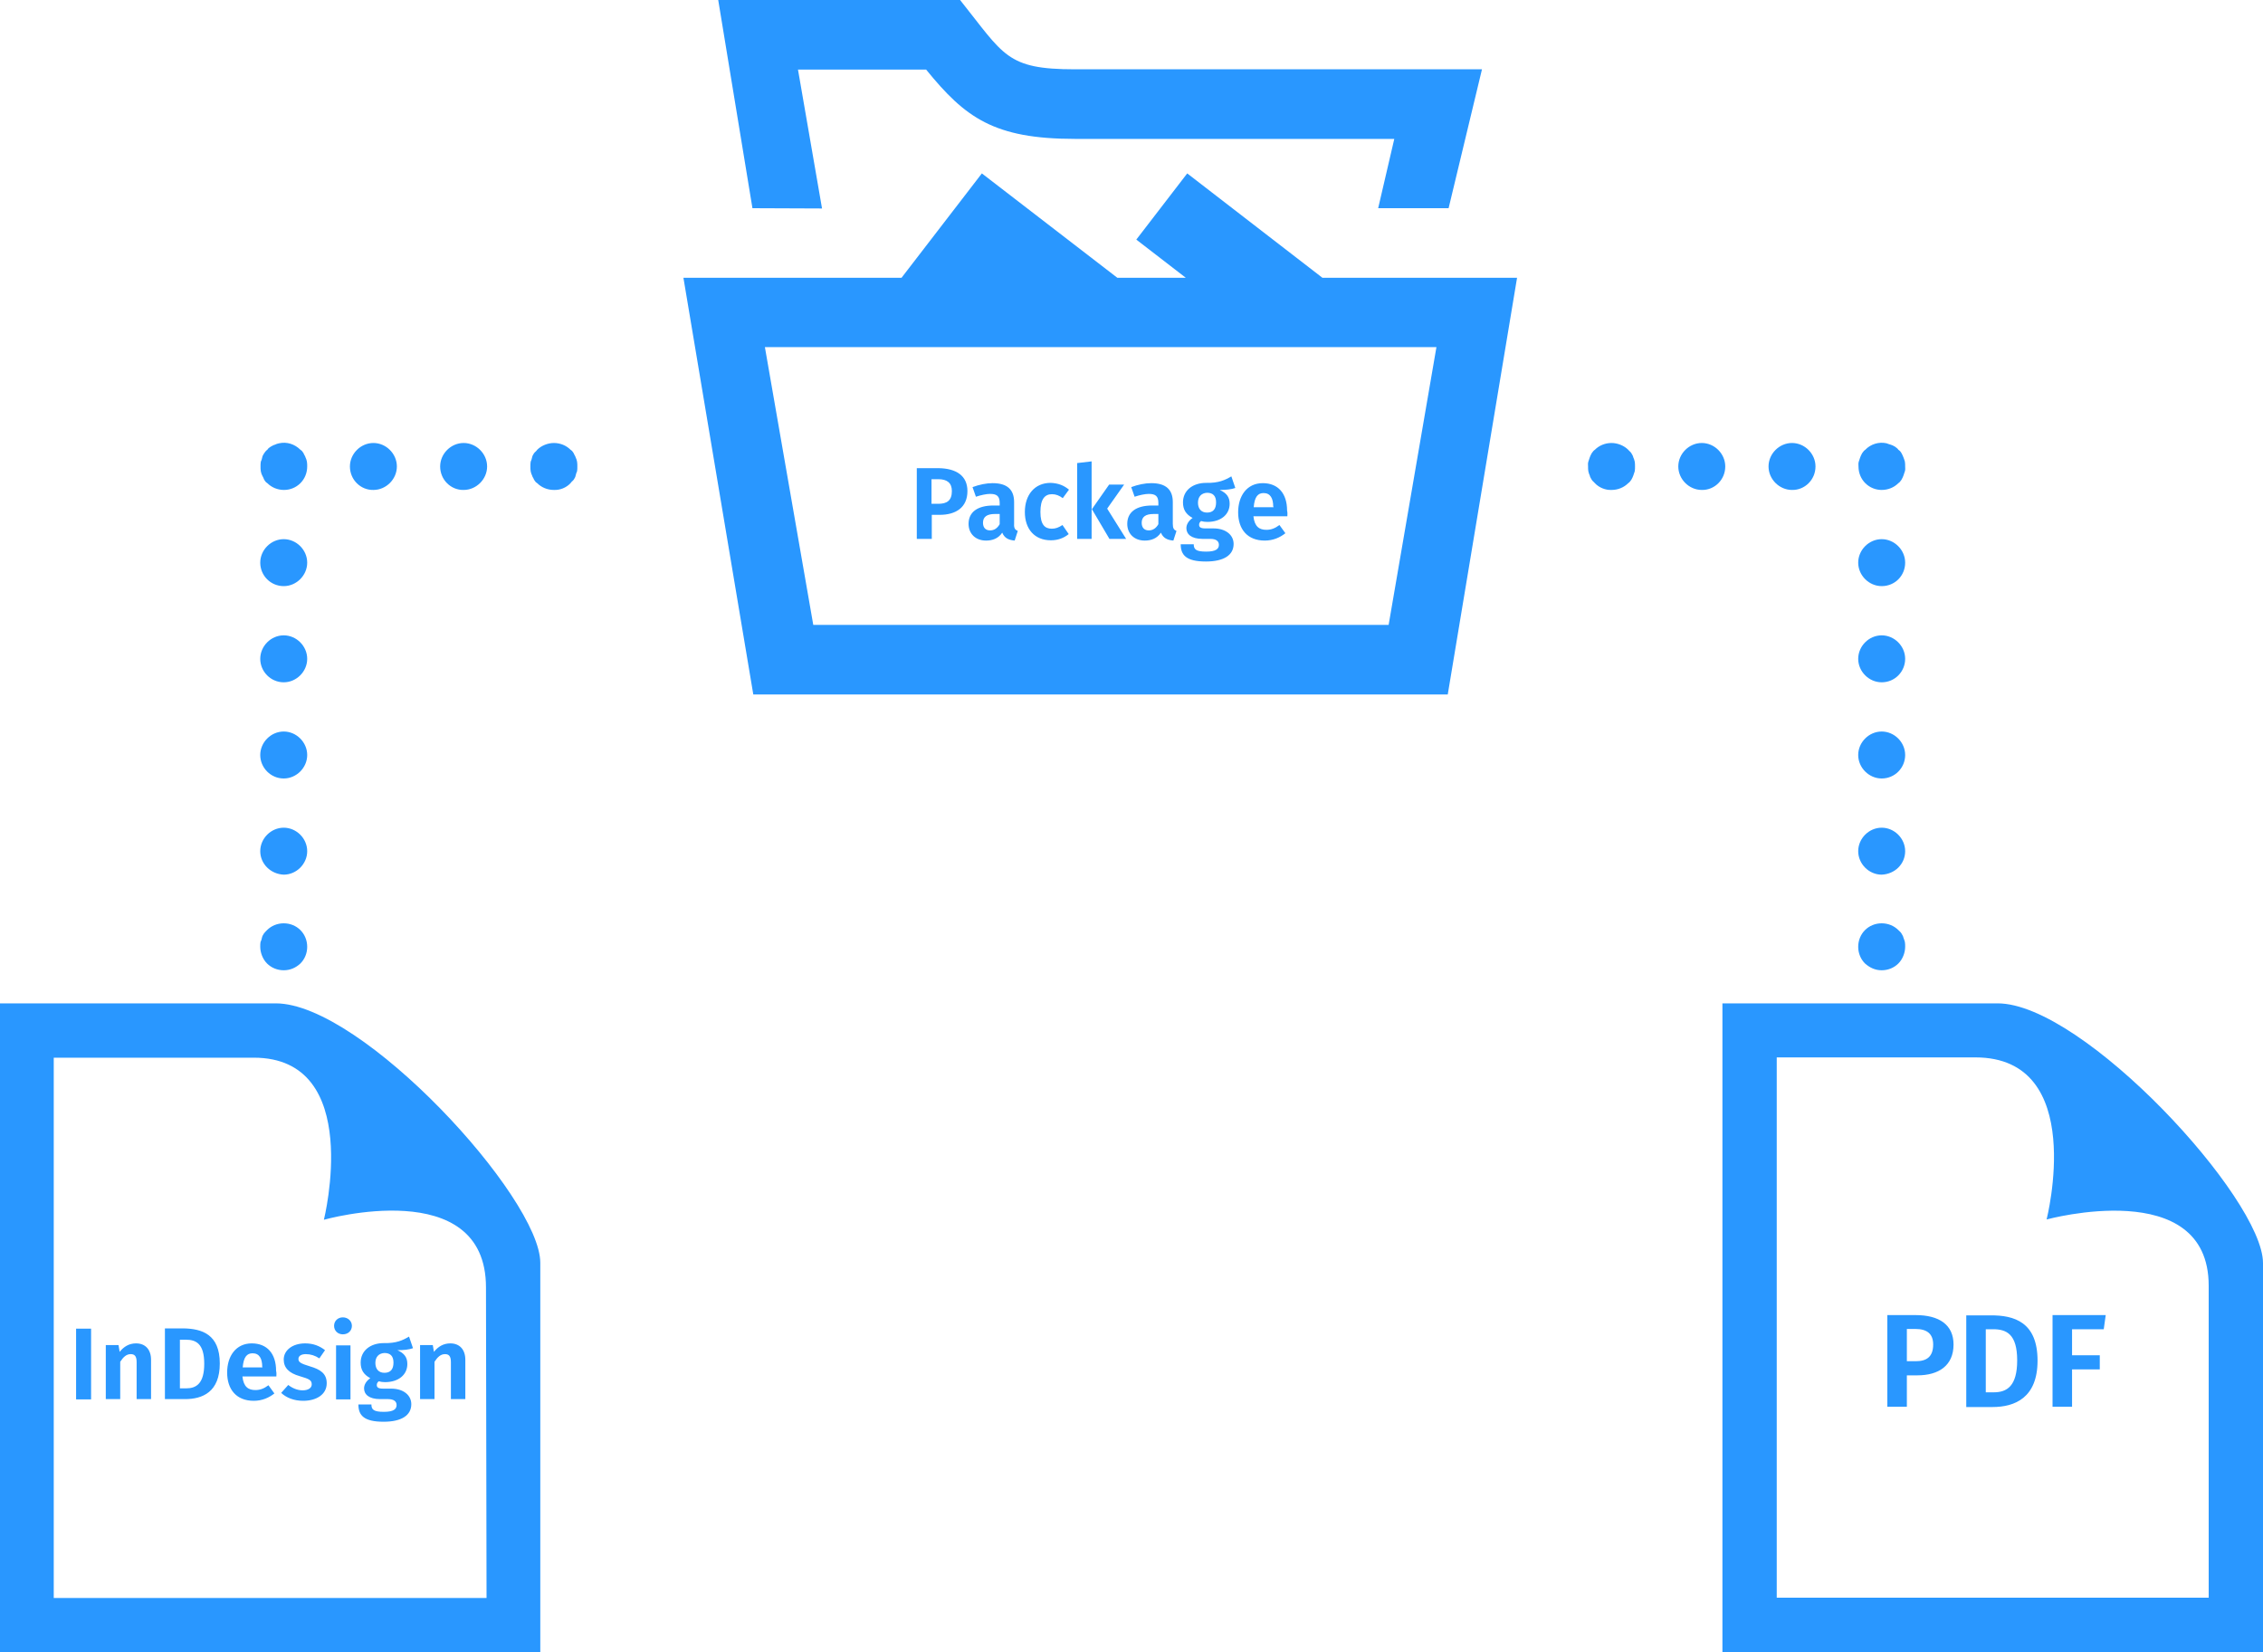
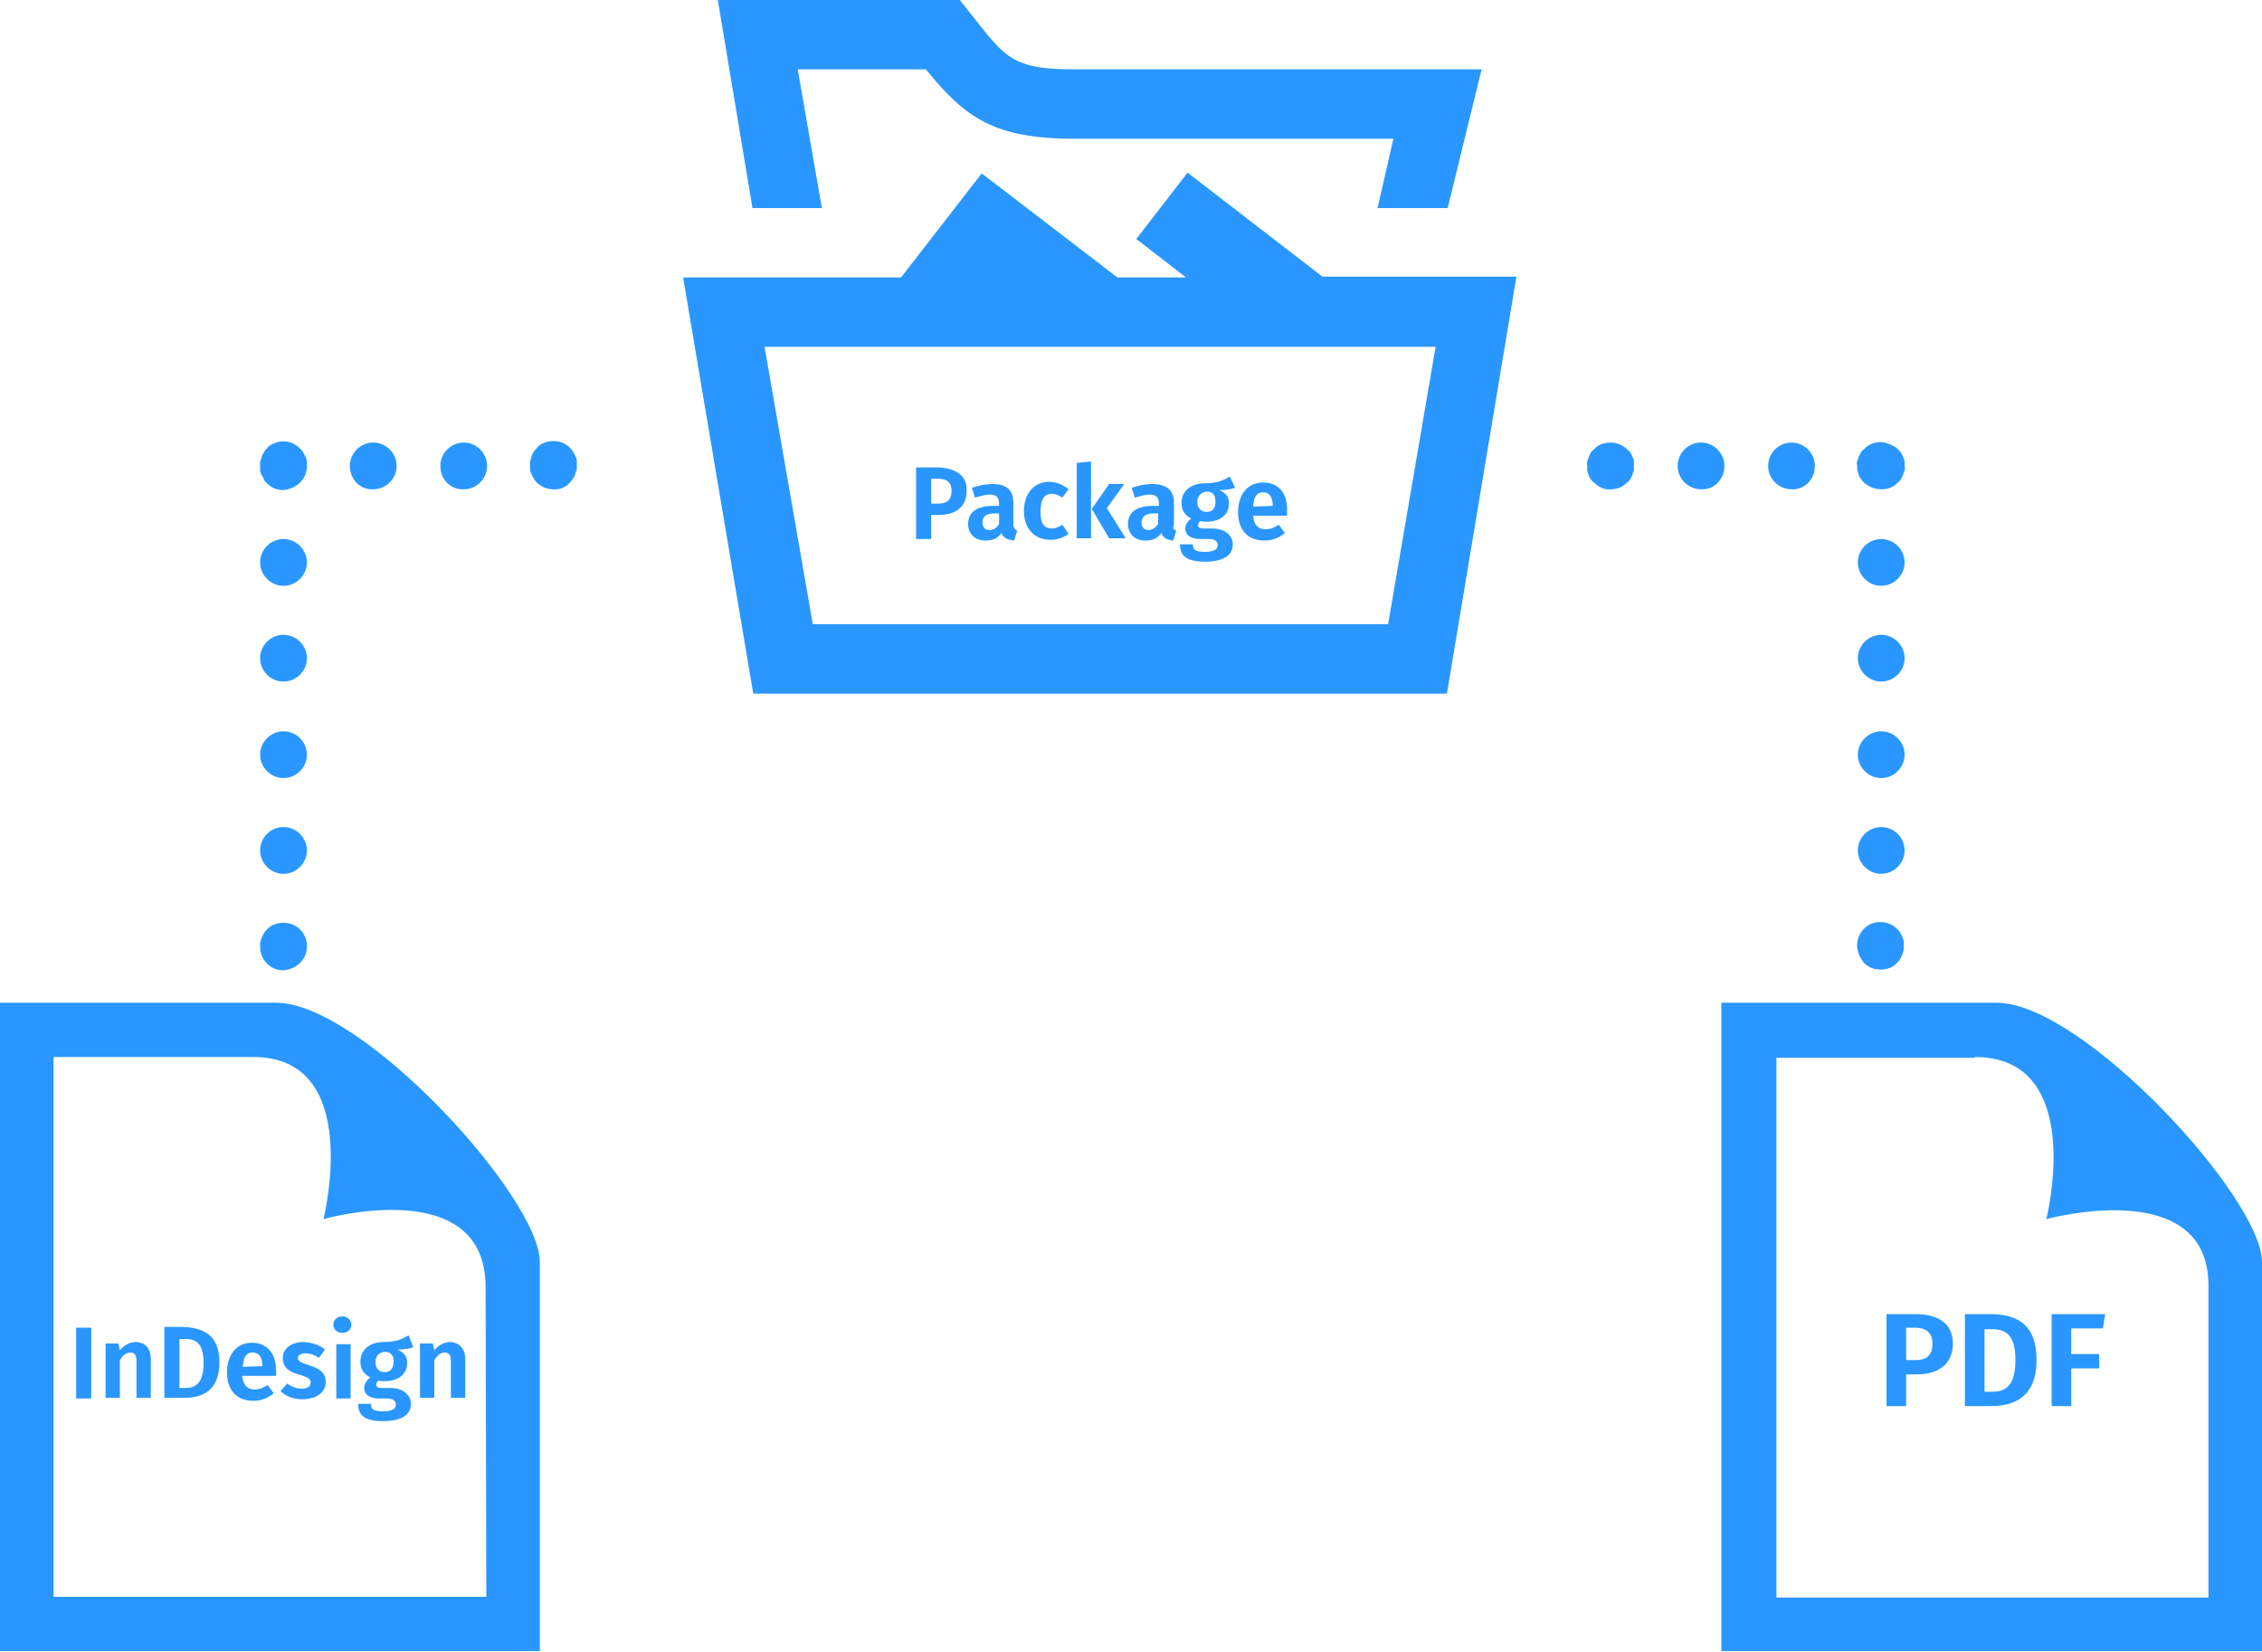
- <svg xmlns="http://www.w3.org/2000/svg" id="Layer_1" viewBox="0 0 800 583.9" width="800" height="583.9">
+ <svg xmlns="http://www.w3.org/2000/svg" id="Layer_1" viewBox="0 0 300 219" width="300" height="219">
  <style>.st0{fill:#2997ff}</style>
-   <path d="M266 73.6L253.9 0h85.5C355 19.5 355.7 24.5 380 24.5h143.9l-11.8 49.1h-24.9l5.7-24.5H380c-28.6 0-38.8-7.5-52.6-24.5h-45.3l8.5 49.1-24.6-.1zm270.3 24.6l-24.5 147.3H266.3L241.6 98.2h77.1l28.4-36.9L395 98.2h24.2l-17.5-13.5 18-23.4 47.8 36.9h68.8zm-28.5 24.5H270.4l17.1 98.2h203.4l16.9-98.2zm190.5 251.1c39.8 0 25.2 57.3 25.2 57.3s57.3-15.7 57.3 23.4v110.3H628.1v-191h70.2zm7.9-19.1h-97.3V584H800V446.5c0-22.8-63.6-91.8-93.8-91.8zm-608.7 0H0V584h191V446.4c0-23-63-91.7-93.5-91.7zM172 564.9H19v-191h70.7c39.1 0 24.8 57.3 24.8 57.3s57.3-16.2 57.3 23.9l.2 109.8zm29.7-394.1c.3-.5.7-.7 1.1-1.2.3-.5.6-.9.7-1.5.1-.5.3-1.1.5-1.5.1-.5.1-1.1.1-1.7 0-.6 0-1.1-.1-1.7-.1-.6-.3-1.1-.5-1.5-.1-.5-.5-.9-.7-1.5-.3-.5-.6-.9-1.1-1.2-1.5-1.5-3.6-2.4-5.9-2.4-2.1 0-4.4.9-5.9 2.4-.3.5-.7.7-1.1 1.2-.3.5-.6.9-.7 1.5-.1.5-.3 1.1-.5 1.5-.1.6-.1 1.1-.1 1.7 0 .6 0 1.1.1 1.7.1.6.3 1.1.5 1.5.1.5.5.9.7 1.5.3.5.6.9 1.1 1.2 1.5 1.5 3.6 2.4 5.9 2.4 2.2.1 4.4-.8 5.9-2.4zm-46.1-5.9c0-4.5 3.8-8.3 8.3-8.3 4.5 0 8.3 3.8 8.3 8.3 0 4.5-3.8 8.3-8.3 8.3-4.5.1-8.3-3.6-8.3-8.3zm-31.9 0c0-4.5 3.8-8.3 8.3-8.3 4.5 0 8.3 3.8 8.3 8.3 0 4.5-3.8 8.3-8.3 8.3-4.5.1-8.3-3.6-8.3-8.3zm-17.5 5.9c1.5-1.5 2.4-3.6 2.4-5.9 0-.6 0-1.1-.1-1.7-.1-.6-.3-1.1-.5-1.5-.1-.5-.5-.9-.7-1.5-.3-.5-.6-.9-1.1-1.2-2-2-4.8-2.9-7.5-2.3-.6.1-1.1.3-1.5.5-.5.1-1.1.5-1.5.7-.5.3-.9.6-1.2 1.1-.5.3-.7.7-1.1 1.2-.3.5-.6.9-.7 1.5-.1.6-.3 1.1-.5 1.5-.1.6-.1 1.1-.1 1.7 0 .6 0 1.1.1 1.7.1.6.3 1.1.5 1.5s.5.9.7 1.5c.3.5.6.9 1.1 1.2 1.5 1.5 3.6 2.4 5.9 2.4 2.1 0 4.2-.8 5.8-2.4zM92 300.9c0-4.5 3.8-8.3 8.3-8.3s8.3 3.8 8.3 8.3c0 4.5-3.8 8.3-8.3 8.3-4.6-.2-8.3-3.8-8.3-8.3zm0-34c0-4.5 3.8-8.3 8.3-8.3s8.3 3.8 8.3 8.3-3.8 8.3-8.3 8.3c-4.6 0-8.3-3.8-8.3-8.3zm0-34c0-4.5 3.8-8.3 8.3-8.3s8.3 3.8 8.3 8.3c0 4.5-3.8 8.3-8.3 8.3-4.6 0-8.3-3.8-8.3-8.3zm0-34c0-4.5 3.8-8.3 8.3-8.3s8.3 3.8 8.3 8.3c0 4.5-3.8 8.3-8.3 8.3-4.6 0-8.3-3.7-8.3-8.3zm14.2 141.7c1.5-1.5 2.4-3.6 2.4-5.9 0-2.3-.9-4.4-2.4-5.9s-3.6-2.4-5.9-2.4c-2.3 0-4.4.9-5.9 2.4-.5.5-.7.7-1.1 1.2-.3.5-.6.9-.7 1.5-.1.6-.3 1.1-.5 1.5-.1.5-.1 1.1-.1 1.7 0 2.1.9 4.4 2.4 5.9s3.6 2.4 5.9 2.4c2.3 0 4.3-.9 5.9-2.4zm463.5-167.4c2.3 0 4.4-.9 5.9-2.4.5-.3.7-.7 1.1-1.2.3-.6.6-1.1.7-1.5s.3-.9.5-1.5c.1-.6.1-1.1.1-1.7 0-.6 0-1.1-.1-1.7-.1-.5-.3-1.1-.5-1.5-.1-.6-.5-1.1-.7-1.5-.3-.5-.7-.7-1.1-1.2-1.5-1.5-3.8-2.4-5.9-2.4-2.3 0-4.4.9-5.9 2.4-.5.3-.7.7-1.1 1.2-.3.6-.6 1.1-.7 1.5s-.3.9-.5 1.5-.1 1.1-.1 1.7c0 .6 0 1.2.1 1.7s.3 1.1.5 1.5c.1.6.5 1.1.7 1.5.3.5.7.7 1.1 1.2 1.5 1.6 3.8 2.5 5.9 2.4zm31.9 0c-4.5 0-8.3-3.8-8.3-8.3 0-4.5 3.8-8.3 8.3-8.3 4.5 0 8.3 3.8 8.3 8.3 0 4.7-3.8 8.4-8.3 8.3zm31.9 0c-4.5 0-8.3-3.8-8.3-8.3 0-4.5 3.8-8.3 8.3-8.3s8.3 3.8 8.3 8.3c0 4.7-3.8 8.4-8.3 8.3zm31.7 0c2.3 0 4.4-.9 5.9-2.4.5-.3.7-.7 1.1-1.2.3-.6.6-1.1.7-1.5s.3-.9.5-1.5.1-1.1.1-1.7c0-.6 0-1.1-.1-1.7-.1-.5-.3-.9-.5-1.5s-.5-1.1-.7-1.5-.6-.9-1.1-1.2c-.3-.5-.7-.7-1.2-1.1-.5-.3-1.1-.6-1.5-.7-.5-.1-.9-.3-1.5-.5-2.7-.6-5.6.3-7.5 2.3-.5.3-.7.7-1.1 1.2-.3.6-.6 1.1-.7 1.5s-.3.9-.5 1.5-.1 1.1-.1 1.7c0 2.3.9 4.4 2.4 5.9 1.6 1.6 3.7 2.4 5.8 2.4zm0 136c-4.5 0-8.3-3.8-8.3-8.3 0-4.5 3.8-8.3 8.3-8.3 4.5 0 8.3 3.8 8.3 8.3 0 4.5-3.6 8.1-8.3 8.3zm0-34c-4.5 0-8.3-3.8-8.3-8.3 0-4.5 3.8-8.3 8.3-8.3 4.5 0 8.3 3.8 8.3 8.3 0 4.5-3.6 8.3-8.3 8.3zm0-34c-4.5 0-8.3-3.8-8.3-8.3 0-4.5 3.8-8.3 8.3-8.3 4.5 0 8.3 3.8 8.3 8.3 0 4.5-3.6 8.3-8.3 8.3zm0-34c-4.5 0-8.3-3.8-8.3-8.3 0-4.5 3.8-8.3 8.3-8.3 4.5 0 8.3 3.8 8.3 8.3 0 4.6-3.6 8.3-8.3 8.3zm-5.9 133.4c1.7 1.5 3.6 2.4 5.9 2.4 2.3 0 4.4-.9 5.9-2.4s2.4-3.8 2.4-5.9c0-.6 0-1.2-.1-1.7s-.3-.9-.5-1.5c-.1-.6-.5-1.1-.7-1.5-.3-.5-.6-.7-1.1-1.2-1.5-1.5-3.6-2.4-5.9-2.4-2.3 0-4.4.9-5.9 2.4s-2.4 3.6-2.4 5.9c0 2.3.9 4.4 2.4 5.9z" class="st0" />
-   <path d="M342 173.6c0 5.8-4.1 8.4-9.8 8.4h-2.8v8.5h-5.3v-25h7.7c6.3.1 10.2 2.7 10.2 8.1zm-5.5 0c0-2.9-1.7-4.2-4.8-4.2h-2.4v8.7h2.4c3 0 4.8-1.1 4.8-4.5zm23.3 14.1l-1.1 3.4c-2.2-.2-3.6-.9-4.4-2.8-1.4 2.1-3.5 2.8-5.7 2.8-3.8 0-6.2-2.5-6.2-5.9 0-4.2 3.2-6.5 8.8-6.5h2.2v-.9c0-2.4-1-3.2-3.4-3.2-1.3 0-3.2.4-5 1l-1.2-3.4c2.4-.9 4.9-1.4 7.1-1.4 5.3 0 7.6 2.4 7.6 6.7v7.7c-.1 1.6.4 2.1 1.3 2.5zm-6.4-2.4v-3.6h-1.7c-2.8 0-4.2 1-4.2 3.1 0 1.7.9 2.7 2.5 2.7 1.5 0 2.6-.8 3.4-2.2zm24.5-12.2l-2.2 3c-1.2-.9-2.4-1.4-3.8-1.4-2.6 0-4.1 1.8-4.1 6.3s1.6 5.9 4 5.9c1.4 0 2.4-.4 3.8-1.3l2.2 3.2c-1.7 1.4-3.8 2.2-6.3 2.2-5.7 0-9.2-3.9-9.2-10s3.5-10.3 9.1-10.3c2.7.1 4.7.9 6.5 2.4zm8 17.4h-5.1v-26.8l5.1-.6v27.4zm5.5-10.7l6.7 10.7h-5.9L386 180l6.1-8.7h5.3l-6 8.5zm24.5 7.9l-1.1 3.4c-2.2-.2-3.6-.9-4.4-2.8-1.4 2.1-3.5 2.8-5.7 2.8-3.8 0-6.2-2.5-6.2-5.9 0-4.2 3.2-6.5 8.8-6.5h2.2v-.9c0-2.4-1-3.2-3.4-3.2-1.3 0-3.2.4-5 1l-1.2-3.4c2.4-.9 4.9-1.4 7.1-1.4 5.3 0 7.6 2.4 7.6 6.7v7.7c0 1.6.4 2.1 1.3 2.5zm-6.4-2.4v-3.6h-1.7c-2.8 0-4.2 1-4.2 3.1 0 1.7.9 2.7 2.5 2.7 1.5 0 2.6-.8 3.4-2.2zm27.2-12.8c-1.4.5-3.2.7-5.5.7 2.4 1.1 3.5 2.5 3.5 4.9 0 3.7-3 6.4-7.9 6.4-.8 0-1.5-.1-2.2-.3-.4.3-.7.7-.7 1.3 0 .7.3 1.3 2.2 1.3h2.9c4.3 0 7.1 2.3 7.1 5.5 0 3.9-3.4 6.2-9.8 6.2-7 0-8.9-2.3-8.9-6.1h4.6c0 1.8.8 2.6 4.4 2.6 3.5 0 4.5-1 4.5-2.4 0-1.3-1-2.1-3-2.1h-2.8c-4 0-5.7-1.7-5.7-3.8 0-1.4.9-2.7 2.2-3.6-2.4-1.3-3.4-3-3.4-5.5 0-4.2 3.4-6.9 8.2-6.9 4.4.1 6.7-1 8.9-2.3l1.4 4.1zm-13.2 5.2c0 2.2 1.2 3.5 3.2 3.5 2.1 0 3.2-1.2 3.2-3.6 0-2.3-1.1-3.4-3.2-3.4-2 .1-3.2 1.4-3.2 3.5zm31.6 4.8h-12c.4 3.7 2.1 4.8 4.6 4.8 1.6 0 3-.5 4.6-1.7l2.1 2.9c-1.9 1.5-4.3 2.6-7.3 2.6-6.1 0-9.4-4-9.4-10 0-5.8 3.1-10.3 8.7-10.3 5.4 0 8.6 3.6 8.6 9.7.2.7.1 1.5.1 2zm-5-3.4c0-2.9-1-4.8-3.4-4.8-2 0-3.2 1.3-3.5 5h7v-.2h-.1zm240.5 296.2c0 7.5-5.3 10.9-12.8 10.9h-3.7v11.1h-6.9v-32.4h10c8.3 0 13.4 3.4 13.4 10.4zm-7.2 0c0-3.8-2.2-5.5-6.3-5.5h-3v11.4h3.2c3.7 0 6.1-1.5 6.1-5.9zm36.9 5.7c0 13.1-8 16.4-15.9 16.4h-9.3V465h8.5c8.6-.1 16.7 2.5 16.7 16zM702 469.9v22.3h2.8c4.7 0 8.3-2.2 8.3-11.3 0-9.3-3.8-11-8.5-11H702zm23.6-5h18.8l-.7 5h-11.2v9.2h9.8v5h-9.8v13.2h-6.9v-32.4zM32.2 494.7h-5.3v-25h5.3v25zm21.2-14v13.9h-5.1v-13.1c0-2.2-.8-2.8-2.1-2.8-1.5 0-2.6 1-3.7 2.7v13.2h-5.1v-19.1h4.5l.4 2.4c1.5-1.9 3.4-3 5.8-3 3.3 0 5.3 2.2 5.3 5.8zm24.3 1.3c0 10.1-6.1 12.6-12.3 12.6h-7.1v-25h6.5c6.6.1 12.9 2.1 12.9 12.4zm-14.1-8.4v17.2h2.2c3.6 0 6.4-1.7 6.4-8.7 0-7.1-2.9-8.5-6.5-8.5h-2.1zm34.1 13h-12c.4 3.7 2.1 4.8 4.6 4.8 1.6 0 3-.5 4.6-1.7l2.1 2.9c-1.9 1.5-4.3 2.6-7.3 2.6-6.1 0-9.4-4-9.4-10 0-5.8 3.1-10.3 8.7-10.3 5.4 0 8.6 3.6 8.6 9.7.2.7.1 1.5.1 2zm-5-3.4c0-2.9-1-4.8-3.4-4.8-2 0-3.2 1.3-3.5 5h7l-.1-.2zm22.2-5.9l-2 2.9c-1.5-1-3.1-1.5-4.8-1.5-1.7 0-2.6.7-2.6 1.7 0 1.1.7 1.6 4 2.6 3.8 1.1 6 2.6 6 6 0 4-3.7 6.2-8.3 6.2-3.3 0-6-1.1-7.8-2.8l2.5-2.8c1.4 1.1 3.2 1.9 5.1 1.9s3.2-.8 3.2-2.1c0-1.4-.7-1.9-4.2-2.9-3.9-1.1-5.7-3-5.7-5.9 0-3.2 3-5.7 7.6-5.7 2.8 0 5.1.9 7 2.4zm9.5-8.6c0 1.7-1.3 3-3.2 3-1.8 0-3.1-1.3-3.1-3s1.3-3 3.1-3 3.2 1.3 3.2 3zm-.5 26h-5.1v-19.1h5.1v19.1zm22.1-18.1c-1.4.5-3.2.7-5.5.7 2.4 1.1 3.5 2.5 3.5 4.9 0 3.7-3 6.4-7.9 6.4-.8 0-1.5-.1-2.2-.3-.4.3-.7.7-.7 1.3 0 .7.3 1.3 2.2 1.3h2.9c4.3 0 7.1 2.3 7.1 5.5 0 3.9-3.4 6.2-9.8 6.2-7 0-8.9-2.3-8.9-6.1h4.6c0 1.8.8 2.6 4.4 2.6 3.5 0 4.5-1 4.5-2.4 0-1.3-1-2.1-3-2.1h-2.8c-4 0-5.7-1.7-5.7-3.8 0-1.4.9-2.7 2.2-3.6-2.4-1.3-3.4-3-3.4-5.5 0-4.2 3.4-6.9 8.2-6.9 4.4.1 6.7-1 8.9-2.3l1.4 4.1zm-13.3 5.2c0 2.2 1.2 3.5 3.2 3.5 2.1 0 3.2-1.2 3.2-3.6 0-2.3-1.1-3.4-3.2-3.4-2 .1-3.2 1.4-3.2 3.5zm31.8-1.1v13.9h-5.1v-13.1c0-2.2-.8-2.8-2.1-2.8-1.5 0-2.6 1-3.7 2.7v13.2h-5.1v-19.1h4.5l.4 2.4c1.5-1.9 3.4-3 5.8-3 3.3 0 5.3 2.2 5.3 5.8z" class="st0" />
+   <path d="M99.8 27.6L95.2 0h32.1c5.9 7.3 6.1 9.2 15.2 9.2h54L192 27.6h-9.3l2.1-9.2h-42.3c-10.7 0-14.5-2.8-19.7-9.2h-17l3.2 18.4h-9.2zm101.3 9.2L191.9 92h-92l-9.3-55.2h28.9L130.2 23l18 13.8h9.1l-6.6-5.1 6.8-8.8 17.9 13.8h25.7zM190.4 46h-89l6.4 36.8h76.3l6.3-36.8zm71.5 94.2c14.9 0 9.5 21.5 9.5 21.5s21.5-5.9 21.5 8.8v41.4h-57.3v-71.6h26.3zm2.9-7.2h-36.5v86H300v-51.6c0-8.5-23.8-34.4-35.2-34.4zm-228.2 0H0v86h71.6v-51.6c0-8.6-23.6-34.4-35-34.4zm27.9 78.8H7.1v-71.6h26.5c14.7 0 9.3 21.5 9.3 21.5s21.5-6.1 21.5 9l.1 41.1zM75.6 64c.1-.2.3-.3.4-.5.1-.2.2-.3.3-.6 0-.2.1-.4.2-.6v-1.2c0-.2-.1-.4-.2-.6 0-.2-.2-.3-.3-.6-.1-.2-.2-.3-.4-.5-.6-.6-1.3-.9-2.2-.9-.8 0-1.7.3-2.2.9-.1.2-.3.3-.4.5-.1.2-.2.3-.3.6 0 .2-.1.4-.2.6v1.2c0 .2.1.4.2.6 0 .2.2.3.3.6.1.2.2.3.4.5.6.6 1.4.9 2.2.9.8.1 1.7-.3 2.2-.9zm-17.2-2.2c0-1.7 1.4-3.1 3.1-3.1s3.1 1.4 3.1 3.1-1.4 3.1-3.1 3.1c-1.7.1-3.1-1.3-3.1-3.1zm-12 0c0-1.7 1.4-3.1 3.1-3.1 1.7 0 3.1 1.4 3.1 3.1s-1.4 3.1-3.1 3.1c-1.7.1-3.1-1.3-3.1-3.1zM39.8 64c.6-.6.9-1.4.9-2.2v-.6c0-.2-.1-.4-.2-.6 0-.2-.2-.3-.3-.6-.1-.2-.2-.3-.4-.5-.8-.8-1.8-1.1-2.8-.9-.2 0-.4.1-.6.2-.2 0-.4.2-.6.3-.2.1-.3.2-.4.4-.2.1-.3.3-.4.5-.1.2-.2.3-.3.6 0 .2-.1.4-.2.6v1.2c0 .2.1.4.2.6.1.2.2.3.3.6.1.2.2.3.4.5.6.6 1.3.9 2.2.9.8-.1 1.6-.4 2.2-1zm-5.3 48.8c0-1.7 1.4-3.1 3.1-3.1s3.1 1.4 3.1 3.1-1.4 3.1-3.1 3.1c-1.7 0-3.1-1.4-3.1-3.1zm0-12.7c0-1.7 1.4-3.1 3.1-3.1s3.1 1.4 3.1 3.1-1.4 3.1-3.1 3.1c-1.7 0-3.1-1.4-3.1-3.1zm0-12.8c0-1.7 1.4-3.1 3.1-3.1s3.1 1.4 3.1 3.1-1.4 3.1-3.1 3.1c-1.7 0-3.1-1.4-3.1-3.1zm0-12.7c0-1.7 1.4-3.1 3.1-3.1s3.1 1.4 3.1 3.1-1.4 3.1-3.1 3.1c-1.7 0-3.1-1.4-3.1-3.1zm5.3 53.1c.6-.6.9-1.3.9-2.2 0-.9-.3-1.6-.9-2.2s-1.3-.9-2.2-.9c-.9 0-1.7.3-2.2.9-.2.2-.3.3-.4.5-.1.2-.2.3-.3.6s-.1.4-.2.6v.6c0 .8.3 1.6.9 2.2s1.3.9 2.2.9c.9-.1 1.6-.4 2.2-1zm173.8-62.8c.9 0 1.6-.3 2.2-.9.2-.1.3-.3.4-.4l.3-.6c0-.2.1-.3.2-.6v-1.2c0-.2-.1-.4-.2-.6 0-.2-.2-.4-.3-.6-.1-.2-.3-.3-.4-.4-.6-.6-1.4-.9-2.2-.9-.9 0-1.7.3-2.2.9-.2.1-.3.3-.4.4l-.3.6c0 .2-.1.3-.2.6-.1.2 0 .4 0 .6v.6c0 .1.1.4.2.6 0 .2.2.4.3.6.1.2.3.3.4.4.6.6 1.4 1 2.2.9zm12 0c-1.7 0-3.1-1.4-3.1-3.1s1.4-3.1 3.1-3.1 3.1 1.4 3.1 3.1c0 1.8-1.4 3.2-3.1 3.1zm12 0c-1.7 0-3.1-1.4-3.1-3.1s1.4-3.1 3.1-3.1 3.1 1.4 3.1 3.1c0 1.8-1.4 3.2-3.1 3.1zm11.9 0c.9 0 1.7-.3 2.2-.9.2-.1.3-.3.4-.4l.3-.6c0-.2.1-.3.2-.6.1-.2 0-.4 0-.6v-.6c0-.2-.1-.3-.2-.6l-.3-.6c-.1-.1-.2-.3-.4-.4-.1-.2-.3-.3-.5-.4l-.6-.3c-.2 0-.3-.1-.6-.2-1-.2-2.1.1-2.8.9-.2.1-.3.3-.4.4l-.3.6c0 .2-.1.3-.2.6-.1.2 0 .4 0 .6 0 .9.3 1.6.9 2.2.7.6 1.5.9 2.3.9zm0 51c-1.7 0-3.1-1.4-3.1-3.1s1.4-3.1 3.1-3.1 3.1 1.4 3.1 3.1-1.4 3.1-3.1 3.1zm0-12.7c-1.7 0-3.1-1.4-3.1-3.1s1.4-3.1 3.1-3.1 3.1 1.4 3.1 3.1-1.4 3.1-3.1 3.1zm0-12.8c-1.7 0-3.1-1.4-3.1-3.1s1.4-3.1 3.1-3.1 3.1 1.4 3.1 3.1-1.4 3.1-3.1 3.1zm0-12.7c-1.7 0-3.1-1.4-3.1-3.1s1.4-3.1 3.1-3.1 3.1 1.4 3.1 3.1c0 1.7-1.4 3.1-3.1 3.1zm-2.3 50c.6.6 1.3.9 2.2.9.9 0 1.7-.3 2.2-.9.6-.6.9-1.4.9-2.2v-.6c0-.2-.1-.3-.2-.6 0-.2-.2-.4-.3-.6-.1-.2-.2-.3-.4-.5-.6-.6-1.4-.9-2.2-.9-.9 0-1.6.3-2.2.9s-.9 1.4-.9 2.2.4 1.7.9 2.3z" class="st0" />
+   <path d="M128.2 65.1c0 2.2-1.5 3.2-3.7 3.2h-1v3.2h-2V62h2.9c2.4.1 3.9 1.1 3.8 3.1zm-2 0c0-1.1-.6-1.6-1.8-1.6h-.9v3.3h.9c1.1 0 1.8-.4 1.8-1.7zm8.7 5.3l-.4 1.3c-.8-.1-1.4-.3-1.7-1-.5.8-1.3 1-2.1 1-1.4 0-2.3-.9-2.3-2.2 0-1.6 1.2-2.4 3.3-2.4h.8v-.3c0-.9-.4-1.2-1.3-1.2-.5 0-1.2.2-1.9.4l-.4-1.3c.9-.3 1.8-.5 2.7-.5 2 0 2.8.9 2.8 2.5v2.9c0 .4.2.6.5.8zm-2.4-.9v-1.4h-.6c-1.1 0-1.6.4-1.6 1.2 0 .6.3 1 .9 1 .6 0 1-.3 1.3-.8zm9.2-4.6l-.8 1.1c-.5-.3-.9-.5-1.4-.5-1 0-1.5.7-1.5 2.4s.6 2.2 1.5 2.2c.5 0 .9-.2 1.4-.5l.8 1.2c-.6.5-1.4.8-2.4.8-2.1 0-3.5-1.5-3.5-3.8s1.3-3.9 3.4-3.9c1.1.1 1.8.4 2.5 1zm3 6.5h-1.9v-10l1.9-.2v10.2zm2.1-4l2.5 4h-2.2l-2.3-3.9 2.3-3.3h2l-2.3 3.2zm9.2 3l-.4 1.3c-.8-.1-1.3-.3-1.6-1-.5.8-1.3 1-2.1 1-1.4 0-2.3-.9-2.3-2.2 0-1.6 1.2-2.4 3.3-2.4h.8v-.3c0-.9-.4-1.2-1.3-1.2-.5 0-1.2.2-1.9.4l-.4-1.3c.9-.3 1.8-.5 2.7-.5 2 0 2.9.9 2.9 2.5v2.9c-.2.4-.1.6.3.8zm-2.4-.9v-1.4h-.6c-1 0-1.6.4-1.6 1.2 0 .6.3 1 .9 1 .5 0 1-.3 1.3-.8zm10.2-4.8c-.5.2-1.2.3-2.1.3.9.4 1.3.9 1.3 1.8 0 1.4-1.1 2.4-3 2.4-.3 0-.6 0-.8-.1-.1.1-.3.3-.3.5 0 .3.1.5.8.5h1.1c1.6 0 2.7.9 2.7 2.1 0 1.5-1.3 2.3-3.7 2.3-2.6 0-3.3-.9-3.3-2.3h1.7c0 .7.3 1 1.6 1s1.7-.4 1.7-.9-.4-.8-1.1-.8h-1.1c-1.5 0-2.1-.6-2.1-1.4 0-.5.3-1 .8-1.3-.9-.5-1.3-1.1-1.3-2.1 0-1.6 1.3-2.6 3.1-2.6 1.6 0 2.5-.4 3.3-.9l.7 1.5zm-5 1.9c0 .8.5 1.3 1.2 1.3.8 0 1.2-.4 1.2-1.4 0-.9-.4-1.3-1.2-1.3-.7.1-1.2.6-1.2 1.4zm11.9 1.8h-4.5c.1 1.4.8 1.8 1.7 1.8.6 0 1.1-.2 1.7-.6l.8 1.1c-.7.6-1.6 1-2.7 1-2.3 0-3.5-1.5-3.5-3.8 0-2.2 1.2-3.9 3.3-3.9 2 0 3.2 1.3 3.2 3.6v.8zm-1.9-1.3c0-1.1-.4-1.8-1.3-1.8-.8 0-1.2.5-1.3 1.9l2.6-.1zM259 178.2c0 2.8-2 4.1-4.8 4.1h-1.4v4.2h-2.6v-12.2h3.8c3.1 0 5 1.3 5 3.9zm-2.7 0c0-1.4-.8-2.1-2.4-2.1h-1.1v4.3h1.2c1.4 0 2.3-.5 2.3-2.2zm13.8 2.2c0 4.9-3 6.1-6 6.1h-3.5v-12.2h3.2c3.3 0 6.3 1 6.3 6.1zm-6.9-4.2v8.4h1c1.8 0 3.1-.8 3.1-4.2 0-3.5-1.4-4.1-3.2-4.1h-.9zm8.9-1.9h7.1l-.3 1.9h-4.2v3.4h3.7v1.9h-3.7v5h-2.6v-12.2zm-260 11.2h-2v-9.4h2v9.4zm7.9-5.3v5.2h-1.9v-4.9c0-.8-.3-1.1-.8-1.1-.6 0-1 .4-1.4 1v5H14v-7.2h1.7l.2.9c.6-.7 1.3-1.1 2.2-1.1 1.2.1 1.9.9 1.9 2.2zm9.1.5c0 3.8-2.3 4.7-4.6 4.7h-2.7V176h2.4c2.6.1 4.9.9 4.9 4.7zm-5.3-3.1v6.5h.8c1.3 0 2.4-.6 2.4-3.3 0-2.7-1.1-3.2-2.4-3.2h-.8zm12.8 4.9h-4.5c.2 1.4.8 1.8 1.7 1.8.6 0 1.1-.2 1.7-.6l.8 1.1c-.7.6-1.6 1-2.7 1-2.3 0-3.5-1.5-3.5-3.8 0-2.2 1.2-3.9 3.3-3.9 2 0 3.2 1.4 3.2 3.6.1.3 0 .6 0 .8zm-1.8-1.3c0-1.1-.4-1.8-1.3-1.8-.8 0-1.2.5-1.3 1.9l2.6-.1zm8.3-2.2l-.8 1.1c-.6-.4-1.2-.6-1.8-.6s-1 .3-1 .6c0 .4.3.6 1.5 1 1.4.4 2.2 1 2.2 2.2 0 1.5-1.4 2.3-3.1 2.3-1.2 0-2.2-.4-2.9-1.1l.9-1c.5.4 1.2.7 1.9.7s1.2-.3 1.2-.8-.3-.7-1.6-1.1c-1.5-.4-2.1-1.1-2.1-2.2 0-1.2 1.1-2.1 2.8-2.1 1.2.1 2.1.4 2.8 1zm3.5-3.3c0 .6-.5 1.1-1.2 1.1s-1.2-.5-1.2-1.1.5-1.1 1.2-1.1 1.2.5 1.2 1.1zm-.1 9.8h-1.9v-7.2h1.9v7.2zm8.3-6.8c-.5.2-1.2.3-2.1.3.9.4 1.3.9 1.3 1.8 0 1.4-1.1 2.4-3 2.4-.3 0-.6 0-.8-.1-.1.1-.3.3-.3.5 0 .3.1.5.8.5h1.1c1.6 0 2.7.9 2.7 2.1 0 1.5-1.3 2.3-3.7 2.3-2.6 0-3.3-.9-3.3-2.3h1.7c0 .7.3 1 1.6 1s1.7-.4 1.7-.9-.4-.8-1.1-.8h-1c-1.5 0-2.1-.6-2.1-1.4 0-.5.3-1 .8-1.4-.9-.5-1.3-1.1-1.3-2.1 0-1.6 1.3-2.6 3.1-2.6 1.7 0 2.5-.4 3.3-.9l.6 1.6zm-5 2c0 .8.5 1.3 1.2 1.3.8 0 1.2-.5 1.2-1.4 0-.9-.4-1.3-1.2-1.3-.8.1-1.2.6-1.2 1.4zm11.9-.5v5.2h-1.9v-4.9c0-.8-.3-1.1-.8-1.1-.6 0-1 .4-1.4 1v5h-1.9v-7.2h1.7l.2.9c.6-.7 1.3-1.1 2.2-1.1 1.1.1 1.9.9 1.9 2.2z" class="st0" />
</svg>
